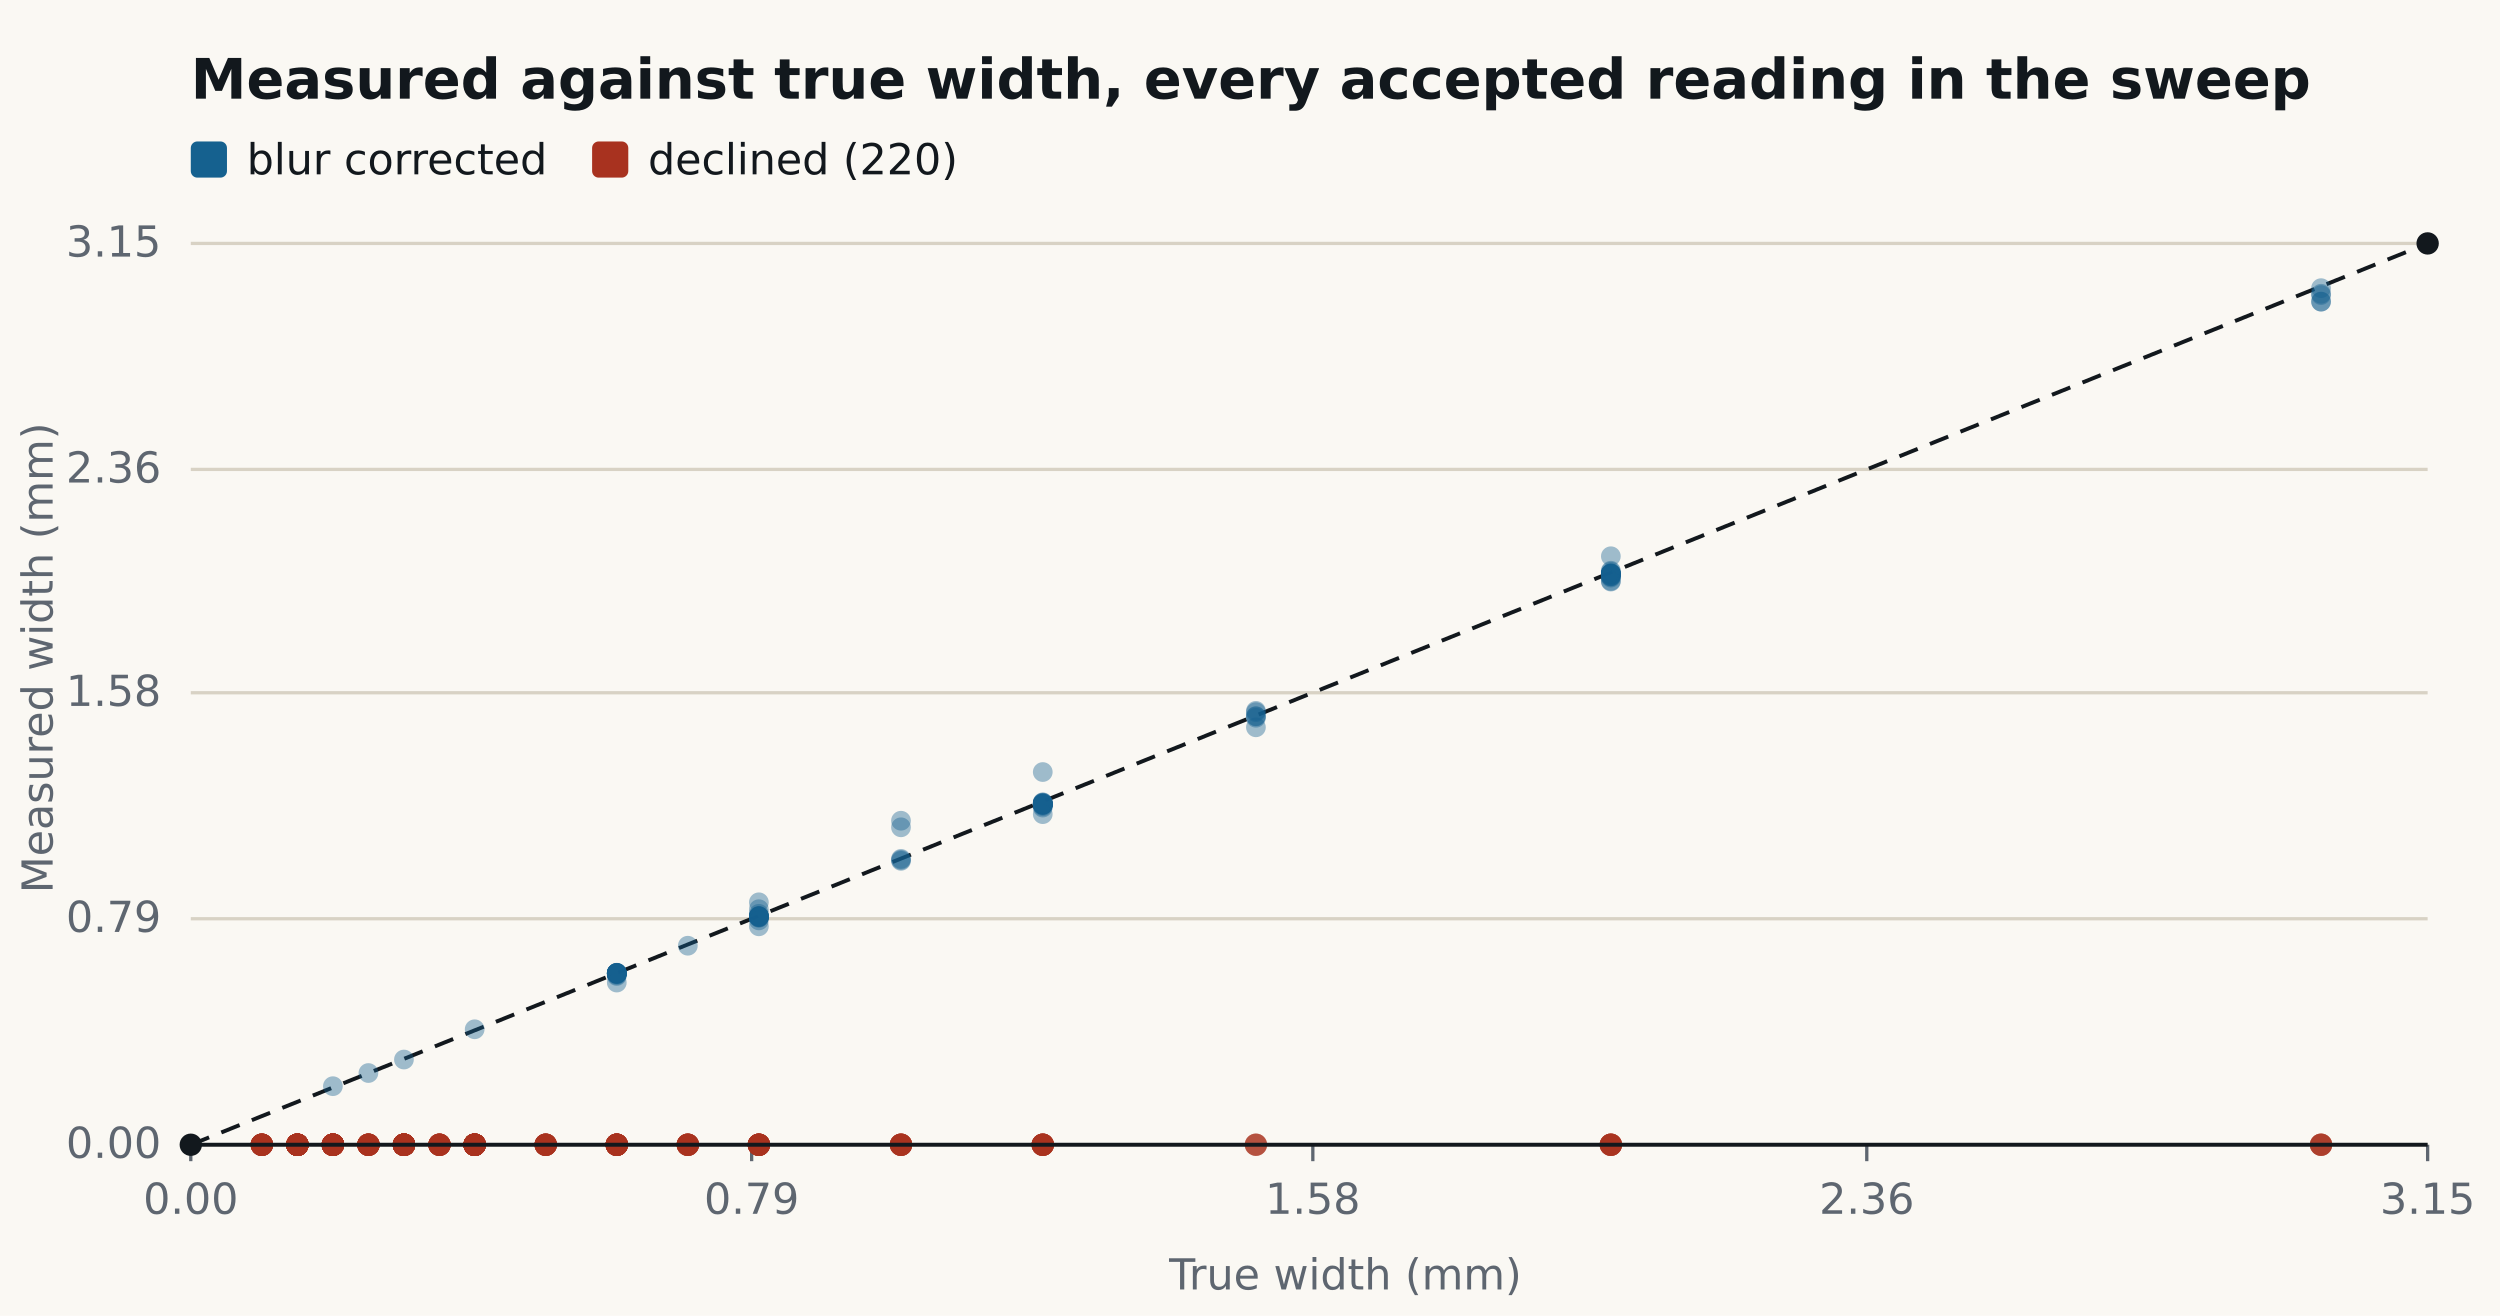
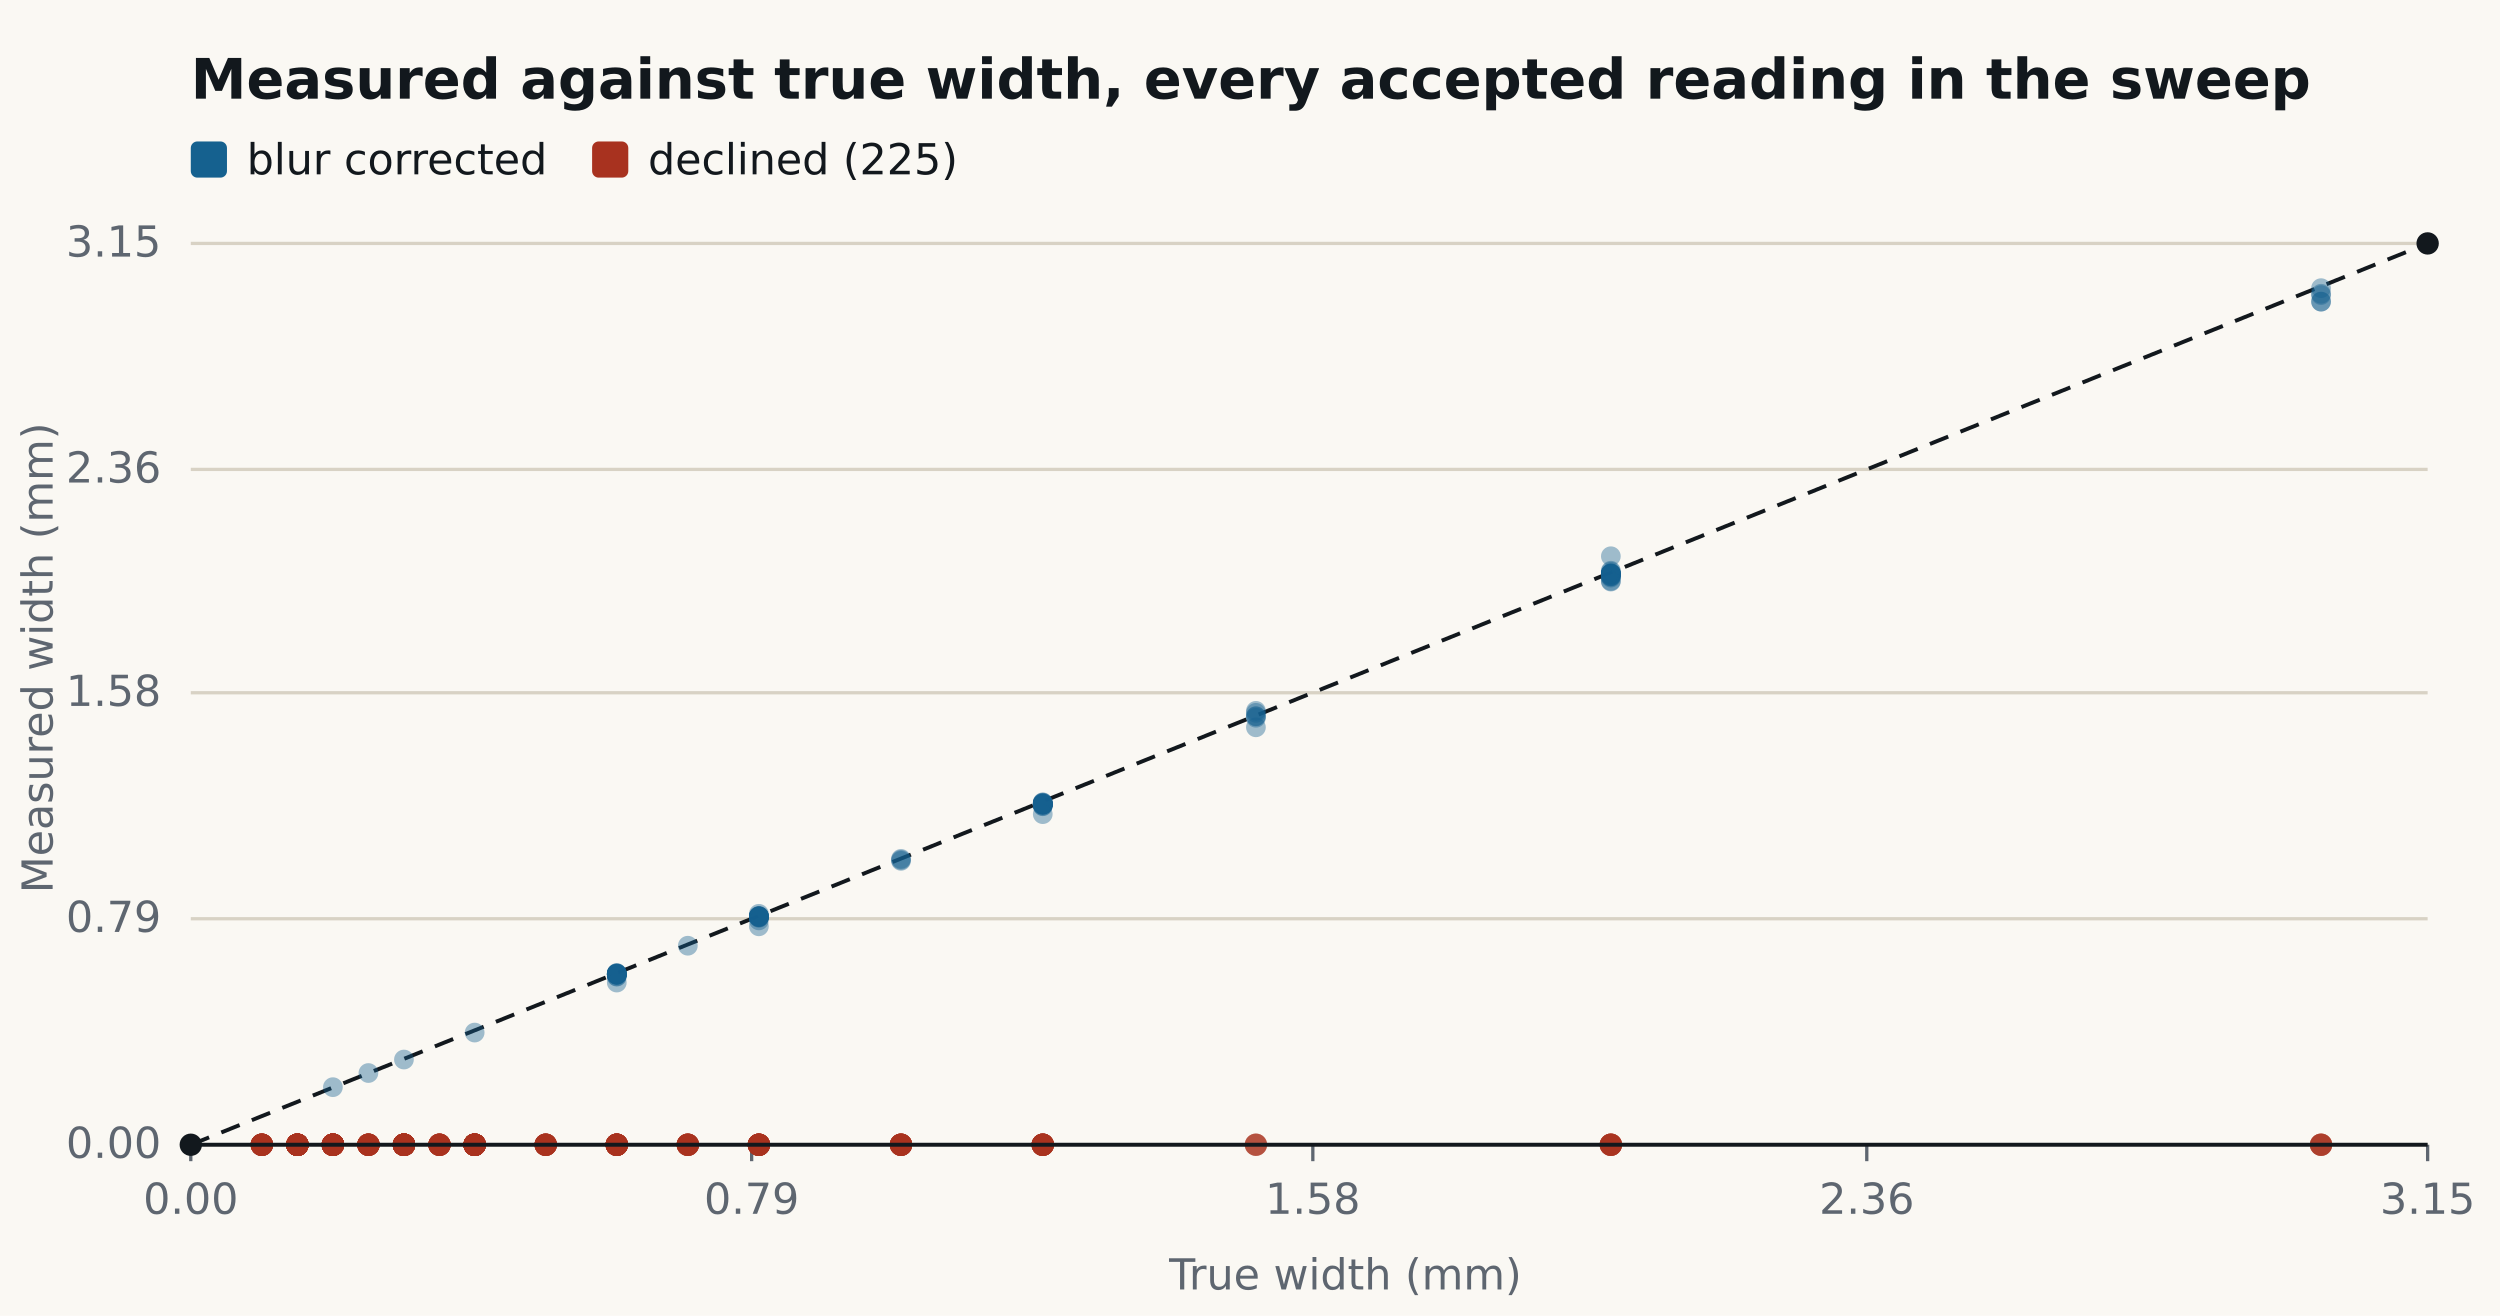
<svg xmlns="http://www.w3.org/2000/svg" viewBox="0 0 760 400" width="760" height="400" role="img">
  <rect width="760" height="400" fill="#FAF8F3" />
  <text x="58" y="30" font-family="Barlow, 'DejaVu Sans', system-ui, sans-serif" font-size="17" font-weight="600" fill="#12181D">Measured against true width, every accepted reading in the sweep</text>
  <line x1="58.0" y1="348.0" x2="738.0" y2="348.0" stroke="#D8D2C4" stroke-width="1" />
  <text x="49.0" y="352.0" text-anchor="end" font-family="Barlow, 'DejaVu Sans', system-ui, sans-serif" font-size="13" fill="#5E6670">0.00</text>
  <line x1="58.0" y1="279.3" x2="738.0" y2="279.3" stroke="#D8D2C4" stroke-width="1" />
  <text x="49.0" y="283.3" text-anchor="end" font-family="Barlow, 'DejaVu Sans', system-ui, sans-serif" font-size="13" fill="#5E6670">0.79</text>
  <line x1="58.0" y1="210.6" x2="738.0" y2="210.6" stroke="#D8D2C4" stroke-width="1" />
  <text x="49.0" y="214.6" text-anchor="end" font-family="Barlow, 'DejaVu Sans', system-ui, sans-serif" font-size="13" fill="#5E6670">1.58</text>
  <line x1="58.0" y1="142.7" x2="738.0" y2="142.7" stroke="#D8D2C4" stroke-width="1" />
  <text x="49.0" y="146.7" text-anchor="end" font-family="Barlow, 'DejaVu Sans', system-ui, sans-serif" font-size="13" fill="#5E6670">2.36</text>
  <line x1="58.0" y1="74.0" x2="738.0" y2="74.0" stroke="#D8D2C4" stroke-width="1" />
  <text x="49.0" y="78.0" text-anchor="end" font-family="Barlow, 'DejaVu Sans', system-ui, sans-serif" font-size="13" fill="#5E6670">3.15</text>
  <line x1="58.0" y1="348.0" x2="58.0" y2="353.0" stroke="#5E6670" stroke-width="1" />
  <text x="58.0" y="369.0" text-anchor="middle" font-family="Barlow, 'DejaVu Sans', system-ui, sans-serif" font-size="13" fill="#5E6670">0.00</text>
  <line x1="228.5" y1="348.0" x2="228.5" y2="353.0" stroke="#5E6670" stroke-width="1" />
  <text x="228.5" y="369.0" text-anchor="middle" font-family="Barlow, 'DejaVu Sans', system-ui, sans-serif" font-size="13" fill="#5E6670">0.79</text>
  <line x1="399.1" y1="348.0" x2="399.1" y2="353.0" stroke="#5E6670" stroke-width="1" />
  <text x="399.1" y="369.0" text-anchor="middle" font-family="Barlow, 'DejaVu Sans', system-ui, sans-serif" font-size="13" fill="#5E6670">1.58</text>
  <line x1="567.5" y1="348.0" x2="567.5" y2="353.0" stroke="#5E6670" stroke-width="1" />
  <text x="567.5" y="369.0" text-anchor="middle" font-family="Barlow, 'DejaVu Sans', system-ui, sans-serif" font-size="13" fill="#5E6670">2.36</text>
  <line x1="738.0" y1="348.0" x2="738.0" y2="353.0" stroke="#5E6670" stroke-width="1" />
  <text x="738.0" y="369.0" text-anchor="middle" font-family="Barlow, 'DejaVu Sans', system-ui, sans-serif" font-size="13" fill="#5E6670">3.15</text>
  <polyline points="58.0,348.0 738.0,74.0" fill="none" stroke="#12181D" stroke-width="1.2" stroke-linejoin="round" stroke-dasharray="6 4" />
  <circle cx="58.0" cy="348.0" r="3.4" fill="#12181D" />
  <circle cx="738.0" cy="74.0" r="3.4" fill="#12181D" />
-   <circle cx="187.5" cy="295.8" r="3.0" fill="#15618F" fill-opacity="0.4" />
+   <circle cx="187.5" cy="296.2" r="3.0" fill="#15618F" fill-opacity="0.4" />
  <circle cx="317.0" cy="244.5" r="3.0" fill="#15618F" fill-opacity="0.4" />
  <circle cx="230.7" cy="278.6" r="3.0" fill="#15618F" fill-opacity="0.4" />
  <circle cx="489.7" cy="174.5" r="3.0" fill="#15618F" fill-opacity="0.4" />
  <circle cx="273.9" cy="261.1" r="3.0" fill="#15618F" fill-opacity="0.4" />
  <circle cx="705.6" cy="87.6" r="3.0" fill="#15618F" fill-opacity="0.4" />
  <circle cx="209.1" cy="287.5" r="3.0" fill="#15618F" fill-opacity="0.4" />
  <circle cx="381.8" cy="218.2" r="3.0" fill="#15618F" fill-opacity="0.4" />
-   <circle cx="187.5" cy="295.8" r="3.0" fill="#15618F" fill-opacity="0.4" />
-   <circle cx="317.0" cy="244.5" r="3.0" fill="#15618F" fill-opacity="0.4" />
-   <circle cx="230.7" cy="278.6" r="3.0" fill="#15618F" fill-opacity="0.4" />
-   <circle cx="489.7" cy="174.5" r="3.0" fill="#15618F" fill-opacity="0.4" />
-   <circle cx="317.0" cy="244.5" r="3.0" fill="#15618F" fill-opacity="0.4" />
-   <circle cx="230.7" cy="276.4" r="3.0" fill="#15618F" fill-opacity="0.4" />
+   <circle cx="187.5" cy="296.2" r="3.0" fill="#15618F" fill-opacity="0.4" />
+   <circle cx="317.0" cy="244.5" r="3.0" fill="#15618F" fill-opacity="0.4" />
+   <circle cx="230.7" cy="278.6" r="3.0" fill="#15618F" fill-opacity="0.4" />
+   <circle cx="489.7" cy="174.5" r="3.0" fill="#15618F" fill-opacity="0.4" />
+   <circle cx="317.0" cy="244.5" r="3.0" fill="#15618F" fill-opacity="0.4" />
+   <circle cx="230.7" cy="278.7" r="3.0" fill="#15618F" fill-opacity="0.4" />
  <circle cx="489.7" cy="175.3" r="3.0" fill="#15618F" fill-opacity="0.4" />
-   <circle cx="317.0" cy="244.8" r="3.0" fill="#15618F" fill-opacity="0.4" />
+   <circle cx="317.0" cy="245.0" r="3.0" fill="#15618F" fill-opacity="0.4" />
  <circle cx="489.7" cy="174.9" r="3.0" fill="#15618F" fill-opacity="0.4" />
  <circle cx="489.7" cy="175.1" r="3.0" fill="#15618F" fill-opacity="0.4" />
-   <circle cx="101.2" cy="330.2" r="3.0" fill="#15618F" fill-opacity="0.4" />
+   <circle cx="101.2" cy="330.5" r="3.0" fill="#15618F" fill-opacity="0.4" />
  <circle cx="122.8" cy="322.1" r="3.0" fill="#15618F" fill-opacity="0.4" />
  <circle cx="112.0" cy="326.2" r="3.0" fill="#15618F" fill-opacity="0.4" />
  <circle cx="273.9" cy="261.4" r="3.0" fill="#15618F" fill-opacity="0.4" />
  <circle cx="187.5" cy="296.0" r="3.0" fill="#15618F" fill-opacity="0.4" />
-   <circle cx="144.3" cy="312.9" r="3.0" fill="#15618F" fill-opacity="0.4" />
+   <circle cx="144.3" cy="313.9" r="3.0" fill="#15618F" fill-opacity="0.4" />
  <circle cx="187.5" cy="295.9" r="3.0" fill="#15618F" fill-opacity="0.4" />
  <circle cx="273.9" cy="261.7" r="3.0" fill="#15618F" fill-opacity="0.4" />
-   <circle cx="187.5" cy="295.8" r="3.0" fill="#15618F" fill-opacity="0.4" />
+   <circle cx="187.5" cy="296.2" r="3.0" fill="#15618F" fill-opacity="0.4" />
  <circle cx="317.0" cy="244.5" r="3.0" fill="#15618F" fill-opacity="0.4" />
  <circle cx="230.7" cy="278.6" r="3.0" fill="#15618F" fill-opacity="0.4" />
  <circle cx="489.7" cy="174.5" r="3.0" fill="#15618F" fill-opacity="0.4" />
  <circle cx="187.5" cy="296.4" r="3.0" fill="#15618F" fill-opacity="0.4" />
  <circle cx="317.0" cy="244.4" r="3.0" fill="#15618F" fill-opacity="0.4" />
  <circle cx="230.7" cy="278.6" r="3.0" fill="#15618F" fill-opacity="0.4" />
  <circle cx="489.7" cy="175.2" r="3.0" fill="#15618F" fill-opacity="0.4" />
  <circle cx="187.5" cy="296.1" r="3.0" fill="#15618F" fill-opacity="0.4" />
  <circle cx="317.0" cy="244.2" r="3.0" fill="#15618F" fill-opacity="0.4" />
  <circle cx="230.7" cy="278.6" r="3.0" fill="#15618F" fill-opacity="0.4" />
  <circle cx="489.7" cy="174.7" r="3.0" fill="#15618F" fill-opacity="0.4" />
  <circle cx="187.5" cy="296.1" r="3.0" fill="#15618F" fill-opacity="0.4" />
  <circle cx="317.0" cy="243.9" r="3.0" fill="#15618F" fill-opacity="0.4" />
  <circle cx="230.7" cy="278.8" r="3.0" fill="#15618F" fill-opacity="0.4" />
  <circle cx="489.7" cy="174.4" r="3.0" fill="#15618F" fill-opacity="0.4" />
  <circle cx="187.5" cy="296.0" r="3.0" fill="#15618F" fill-opacity="0.4" />
  <circle cx="317.0" cy="244.0" r="3.0" fill="#15618F" fill-opacity="0.4" />
  <circle cx="230.7" cy="278.4" r="3.0" fill="#15618F" fill-opacity="0.4" />
-   <circle cx="187.5" cy="295.7" r="3.0" fill="#15618F" fill-opacity="0.4" />
+   <circle cx="187.5" cy="295.8" r="3.0" fill="#15618F" fill-opacity="0.4" />
  <circle cx="317.0" cy="244.3" r="3.0" fill="#15618F" fill-opacity="0.4" />
  <circle cx="230.7" cy="278.9" r="3.0" fill="#15618F" fill-opacity="0.4" />
  <circle cx="187.5" cy="295.9" r="3.0" fill="#15618F" fill-opacity="0.4" />
  <circle cx="317.0" cy="244.5" r="3.0" fill="#15618F" fill-opacity="0.4" />
  <circle cx="230.7" cy="277.8" r="3.0" fill="#15618F" fill-opacity="0.4" />
  <circle cx="489.7" cy="173.8" r="3.0" fill="#15618F" fill-opacity="0.4" />
-   <circle cx="187.5" cy="295.8" r="3.0" fill="#15618F" fill-opacity="0.4" />
+   <circle cx="187.5" cy="296.2" r="3.0" fill="#15618F" fill-opacity="0.4" />
  <circle cx="317.0" cy="244.5" r="3.0" fill="#15618F" fill-opacity="0.4" />
  <circle cx="230.7" cy="278.6" r="3.0" fill="#15618F" fill-opacity="0.4" />
  <circle cx="489.7" cy="174.5" r="3.0" fill="#15618F" fill-opacity="0.4" />
  <circle cx="317.0" cy="244.7" r="3.0" fill="#15618F" fill-opacity="0.4" />
-   <circle cx="230.7" cy="274.3" r="3.0" fill="#15618F" fill-opacity="0.4" />
  <circle cx="489.7" cy="175.1" r="3.0" fill="#15618F" fill-opacity="0.4" />
-   <circle cx="317.0" cy="234.7" r="3.0" fill="#15618F" fill-opacity="0.4" />
  <circle cx="489.7" cy="174.3" r="3.0" fill="#15618F" fill-opacity="0.4" />
  <circle cx="489.7" cy="169.1" r="3.0" fill="#15618F" fill-opacity="0.4" />
-   <circle cx="187.5" cy="295.8" r="3.0" fill="#15618F" fill-opacity="0.4" />
+   <circle cx="187.5" cy="296.3" r="3.0" fill="#15618F" fill-opacity="0.4" />
  <circle cx="317.0" cy="244.5" r="3.0" fill="#15618F" fill-opacity="0.4" />
  <circle cx="230.7" cy="278.8" r="3.0" fill="#15618F" fill-opacity="0.4" />
  <circle cx="489.7" cy="174.4" r="3.0" fill="#15618F" fill-opacity="0.4" />
-   <circle cx="187.5" cy="295.9" r="3.0" fill="#15618F" fill-opacity="0.4" />
-   <circle cx="317.0" cy="244.5" r="3.0" fill="#15618F" fill-opacity="0.4" />
-   <circle cx="230.7" cy="278.6" r="3.0" fill="#15618F" fill-opacity="0.4" />
-   <circle cx="489.7" cy="174.5" r="3.0" fill="#15618F" fill-opacity="0.4" />
-   <circle cx="187.5" cy="295.8" r="3.0" fill="#15618F" fill-opacity="0.4" />
-   <circle cx="317.0" cy="244.5" r="3.0" fill="#15618F" fill-opacity="0.4" />
-   <circle cx="230.7" cy="278.6" r="3.0" fill="#15618F" fill-opacity="0.4" />
-   <circle cx="489.7" cy="174.5" r="3.0" fill="#15618F" fill-opacity="0.4" />
-   <circle cx="187.5" cy="296.7" r="3.0" fill="#15618F" fill-opacity="0.4" />
+   <circle cx="187.5" cy="296.3" r="3.0" fill="#15618F" fill-opacity="0.4" />
+   <circle cx="317.0" cy="244.5" r="3.0" fill="#15618F" fill-opacity="0.4" />
+   <circle cx="230.7" cy="278.6" r="3.0" fill="#15618F" fill-opacity="0.4" />
+   <circle cx="489.7" cy="174.5" r="3.0" fill="#15618F" fill-opacity="0.4" />
+   <circle cx="187.5" cy="296.2" r="3.0" fill="#15618F" fill-opacity="0.4" />
+   <circle cx="317.0" cy="244.5" r="3.0" fill="#15618F" fill-opacity="0.4" />
+   <circle cx="230.7" cy="278.6" r="3.0" fill="#15618F" fill-opacity="0.4" />
+   <circle cx="489.7" cy="174.5" r="3.0" fill="#15618F" fill-opacity="0.4" />
+   <circle cx="187.5" cy="296.8" r="3.0" fill="#15618F" fill-opacity="0.4" />
  <circle cx="317.0" cy="244.6" r="3.0" fill="#15618F" fill-opacity="0.4" />
  <circle cx="230.7" cy="279.0" r="3.0" fill="#15618F" fill-opacity="0.4" />
  <circle cx="489.7" cy="174.6" r="3.0" fill="#15618F" fill-opacity="0.4" />
  <circle cx="187.5" cy="298.7" r="3.0" fill="#15618F" fill-opacity="0.4" />
  <circle cx="317.0" cy="247.5" r="3.0" fill="#15618F" fill-opacity="0.4" />
  <circle cx="230.7" cy="281.6" r="3.0" fill="#15618F" fill-opacity="0.4" />
  <circle cx="489.7" cy="176.8" r="3.0" fill="#15618F" fill-opacity="0.4" />
-   <circle cx="187.5" cy="295.9" r="3.0" fill="#15618F" fill-opacity="0.4" />
+   <circle cx="187.5" cy="296.1" r="3.0" fill="#15618F" fill-opacity="0.4" />
  <circle cx="317.0" cy="244.1" r="3.0" fill="#15618F" fill-opacity="0.4" />
-   <circle cx="187.5" cy="295.8" r="3.0" fill="#15618F" fill-opacity="0.4" />
-   <circle cx="317.0" cy="244.5" r="3.0" fill="#15618F" fill-opacity="0.4" />
-   <circle cx="187.5" cy="296.1" r="3.0" fill="#15618F" fill-opacity="0.4" />
+   <circle cx="187.5" cy="296.2" r="3.0" fill="#15618F" fill-opacity="0.4" />
+   <circle cx="317.0" cy="244.5" r="3.0" fill="#15618F" fill-opacity="0.4" />
+   <circle cx="187.5" cy="296.3" r="3.0" fill="#15618F" fill-opacity="0.4" />
  <circle cx="317.0" cy="244.7" r="3.0" fill="#15618F" fill-opacity="0.4" />
-   <circle cx="187.5" cy="295.9" r="3.0" fill="#15618F" fill-opacity="0.4" />
+   <circle cx="187.5" cy="296.9" r="3.0" fill="#15618F" fill-opacity="0.4" />
  <circle cx="317.0" cy="245.1" r="3.0" fill="#15618F" fill-opacity="0.4" />
  <circle cx="317.0" cy="244.2" r="3.0" fill="#15618F" fill-opacity="0.4" />
  <circle cx="489.7" cy="174.3" r="3.0" fill="#15618F" fill-opacity="0.4" />
  <circle cx="705.6" cy="91.7" r="3.0" fill="#15618F" fill-opacity="0.4" />
  <circle cx="381.8" cy="216.1" r="3.0" fill="#15618F" fill-opacity="0.4" />
  <circle cx="705.6" cy="91.7" r="3.0" fill="#15618F" fill-opacity="0.4" />
  <circle cx="381.8" cy="221.1" r="3.0" fill="#15618F" fill-opacity="0.4" />
  <circle cx="489.7" cy="175.6" r="3.0" fill="#15618F" fill-opacity="0.4" />
-   <circle cx="273.9" cy="249.5" r="3.0" fill="#15618F" fill-opacity="0.4" />
  <circle cx="705.6" cy="89.7" r="3.0" fill="#15618F" fill-opacity="0.4" />
  <circle cx="381.8" cy="217.7" r="3.0" fill="#15618F" fill-opacity="0.4" />
  <circle cx="230.7" cy="279.8" r="3.0" fill="#15618F" fill-opacity="0.4" />
  <circle cx="489.7" cy="176.6" r="3.0" fill="#15618F" fill-opacity="0.4" />
-   <circle cx="381.8" cy="216.5" r="3.0" fill="#15618F" fill-opacity="0.4" />
+   <circle cx="381.8" cy="216.7" r="3.0" fill="#15618F" fill-opacity="0.4" />
  <circle cx="489.7" cy="173.5" r="3.0" fill="#15618F" fill-opacity="0.4" />
-   <circle cx="273.9" cy="251.5" r="3.0" fill="#15618F" fill-opacity="0.4" />
  <circle cx="705.6" cy="89.3" r="3.0" fill="#15618F" fill-opacity="0.4" />
-   <circle cx="317.0" cy="245.5" r="3.0" fill="#15618F" fill-opacity="0.4" />
  <circle cx="381.8" cy="217.8" r="3.0" fill="#15618F" fill-opacity="0.4" />
  <circle cx="90.4" cy="348.0" r="3.4" fill="#A8321F" fill-opacity="0.6" />
  <circle cx="122.8" cy="348.0" r="3.4" fill="#A8321F" fill-opacity="0.6" />
  <circle cx="101.2" cy="348.0" r="3.4" fill="#A8321F" fill-opacity="0.6" />
  <circle cx="144.3" cy="348.0" r="3.4" fill="#A8321F" fill-opacity="0.6" />
  <circle cx="112.0" cy="348.0" r="3.4" fill="#A8321F" fill-opacity="0.6" />
  <circle cx="165.9" cy="348.0" r="3.4" fill="#A8321F" fill-opacity="0.6" />
  <circle cx="79.6" cy="348.0" r="3.4" fill="#A8321F" fill-opacity="0.6" />
  <circle cx="133.6" cy="348.0" r="3.4" fill="#A8321F" fill-opacity="0.6" />
  <circle cx="90.4" cy="348.0" r="3.4" fill="#A8321F" fill-opacity="0.6" />
  <circle cx="122.8" cy="348.0" r="3.4" fill="#A8321F" fill-opacity="0.6" />
  <circle cx="101.2" cy="348.0" r="3.4" fill="#A8321F" fill-opacity="0.6" />
  <circle cx="144.3" cy="348.0" r="3.4" fill="#A8321F" fill-opacity="0.6" />
  <circle cx="90.4" cy="348.0" r="3.4" fill="#A8321F" fill-opacity="0.6" />
  <circle cx="122.8" cy="348.0" r="3.4" fill="#A8321F" fill-opacity="0.6" />
  <circle cx="187.5" cy="348.0" r="3.4" fill="#A8321F" fill-opacity="0.6" />
  <circle cx="101.2" cy="348.0" r="3.4" fill="#A8321F" fill-opacity="0.6" />
  <circle cx="144.3" cy="348.0" r="3.4" fill="#A8321F" fill-opacity="0.6" />
  <circle cx="90.4" cy="348.0" r="3.4" fill="#A8321F" fill-opacity="0.6" />
  <circle cx="122.8" cy="348.0" r="3.4" fill="#A8321F" fill-opacity="0.6" />
  <circle cx="187.5" cy="348.0" r="3.4" fill="#A8321F" fill-opacity="0.6" />
  <circle cx="101.2" cy="348.0" r="3.4" fill="#A8321F" fill-opacity="0.6" />
  <circle cx="144.3" cy="348.0" r="3.4" fill="#A8321F" fill-opacity="0.6" />
  <circle cx="230.7" cy="348.0" r="3.4" fill="#A8321F" fill-opacity="0.6" />
  <circle cx="90.4" cy="348.0" r="3.4" fill="#A8321F" fill-opacity="0.6" />
  <circle cx="122.8" cy="348.0" r="3.4" fill="#A8321F" fill-opacity="0.6" />
  <circle cx="187.5" cy="348.0" r="3.4" fill="#A8321F" fill-opacity="0.6" />
  <circle cx="317.0" cy="348.0" r="3.4" fill="#A8321F" fill-opacity="0.6" />
  <circle cx="101.2" cy="348.0" r="3.4" fill="#A8321F" fill-opacity="0.6" />
  <circle cx="144.3" cy="348.0" r="3.4" fill="#A8321F" fill-opacity="0.6" />
  <circle cx="230.7" cy="348.0" r="3.4" fill="#A8321F" fill-opacity="0.6" />
  <circle cx="79.6" cy="348.0" r="3.4" fill="#A8321F" fill-opacity="0.6" />
  <circle cx="90.4" cy="348.0" r="3.4" fill="#A8321F" fill-opacity="0.6" />
  <circle cx="144.3" cy="348.0" r="3.4" fill="#A8321F" fill-opacity="0.6" />
  <circle cx="187.5" cy="348.0" r="3.4" fill="#A8321F" fill-opacity="0.6" />
  <circle cx="79.6" cy="348.0" r="3.4" fill="#A8321F" fill-opacity="0.6" />
  <circle cx="90.4" cy="348.0" r="3.4" fill="#A8321F" fill-opacity="0.6" />
  <circle cx="101.2" cy="348.0" r="3.4" fill="#A8321F" fill-opacity="0.6" />
  <circle cx="122.8" cy="348.0" r="3.4" fill="#A8321F" fill-opacity="0.6" />
  <circle cx="112.0" cy="348.0" r="3.4" fill="#A8321F" fill-opacity="0.6" />
  <circle cx="144.3" cy="348.0" r="3.4" fill="#A8321F" fill-opacity="0.6" />
  <circle cx="273.9" cy="348.0" r="3.4" fill="#A8321F" fill-opacity="0.6" />
  <circle cx="79.6" cy="348.0" r="3.4" fill="#A8321F" fill-opacity="0.6" />
  <circle cx="90.4" cy="348.0" r="3.4" fill="#A8321F" fill-opacity="0.6" />
  <circle cx="101.2" cy="348.0" r="3.4" fill="#A8321F" fill-opacity="0.6" />
  <circle cx="122.8" cy="348.0" r="3.4" fill="#A8321F" fill-opacity="0.6" />
  <circle cx="112.0" cy="348.0" r="3.4" fill="#A8321F" fill-opacity="0.6" />
  <circle cx="90.4" cy="348.0" r="3.4" fill="#A8321F" fill-opacity="0.6" />
  <circle cx="122.8" cy="348.0" r="3.4" fill="#A8321F" fill-opacity="0.6" />
  <circle cx="101.2" cy="348.0" r="3.4" fill="#A8321F" fill-opacity="0.6" />
  <circle cx="144.3" cy="348.0" r="3.4" fill="#A8321F" fill-opacity="0.6" />
  <circle cx="90.4" cy="348.0" r="3.4" fill="#A8321F" fill-opacity="0.6" />
  <circle cx="122.8" cy="348.0" r="3.4" fill="#A8321F" fill-opacity="0.6" />
  <circle cx="101.2" cy="348.0" r="3.4" fill="#A8321F" fill-opacity="0.6" />
  <circle cx="144.3" cy="348.0" r="3.4" fill="#A8321F" fill-opacity="0.6" />
  <circle cx="90.4" cy="348.0" r="3.4" fill="#A8321F" fill-opacity="0.6" />
  <circle cx="122.8" cy="348.0" r="3.4" fill="#A8321F" fill-opacity="0.6" />
  <circle cx="101.2" cy="348.0" r="3.4" fill="#A8321F" fill-opacity="0.6" />
  <circle cx="144.3" cy="348.0" r="3.4" fill="#A8321F" fill-opacity="0.6" />
  <circle cx="90.4" cy="348.0" r="3.4" fill="#A8321F" fill-opacity="0.6" />
  <circle cx="122.8" cy="348.0" r="3.4" fill="#A8321F" fill-opacity="0.6" />
  <circle cx="101.2" cy="348.0" r="3.4" fill="#A8321F" fill-opacity="0.6" />
  <circle cx="144.3" cy="348.0" r="3.4" fill="#A8321F" fill-opacity="0.6" />
  <circle cx="90.4" cy="348.0" r="3.4" fill="#A8321F" fill-opacity="0.6" />
  <circle cx="122.8" cy="348.0" r="3.4" fill="#A8321F" fill-opacity="0.6" />
  <circle cx="101.2" cy="348.0" r="3.4" fill="#A8321F" fill-opacity="0.6" />
  <circle cx="144.3" cy="348.0" r="3.4" fill="#A8321F" fill-opacity="0.6" />
  <circle cx="489.7" cy="348.0" r="3.4" fill="#A8321F" fill-opacity="0.6" />
  <circle cx="90.4" cy="348.0" r="3.4" fill="#A8321F" fill-opacity="0.6" />
  <circle cx="122.8" cy="348.0" r="3.4" fill="#A8321F" fill-opacity="0.6" />
  <circle cx="101.2" cy="348.0" r="3.4" fill="#A8321F" fill-opacity="0.6" />
  <circle cx="144.3" cy="348.0" r="3.4" fill="#A8321F" fill-opacity="0.6" />
  <circle cx="489.7" cy="348.0" r="3.4" fill="#A8321F" fill-opacity="0.6" />
  <circle cx="90.4" cy="348.0" r="3.4" fill="#A8321F" fill-opacity="0.6" />
  <circle cx="122.8" cy="348.0" r="3.4" fill="#A8321F" fill-opacity="0.6" />
  <circle cx="101.2" cy="348.0" r="3.4" fill="#A8321F" fill-opacity="0.6" />
  <circle cx="144.3" cy="348.0" r="3.4" fill="#A8321F" fill-opacity="0.6" />
  <circle cx="90.4" cy="348.0" r="3.4" fill="#A8321F" fill-opacity="0.6" />
  <circle cx="122.8" cy="348.0" r="3.4" fill="#A8321F" fill-opacity="0.6" />
  <circle cx="101.2" cy="348.0" r="3.4" fill="#A8321F" fill-opacity="0.6" />
  <circle cx="144.3" cy="348.0" r="3.4" fill="#A8321F" fill-opacity="0.6" />
  <circle cx="90.4" cy="348.0" r="3.4" fill="#A8321F" fill-opacity="0.6" />
  <circle cx="122.8" cy="348.0" r="3.4" fill="#A8321F" fill-opacity="0.6" />
  <circle cx="187.5" cy="348.0" r="3.4" fill="#A8321F" fill-opacity="0.6" />
  <circle cx="101.2" cy="348.0" r="3.4" fill="#A8321F" fill-opacity="0.6" />
  <circle cx="144.3" cy="348.0" r="3.4" fill="#A8321F" fill-opacity="0.6" />
-   <circle cx="90.4" cy="348.0" r="3.4" fill="#A8321F" fill-opacity="0.6" />
-   <circle cx="122.8" cy="348.0" r="3.4" fill="#A8321F" fill-opacity="0.6" />
-   <circle cx="187.5" cy="348.0" r="3.4" fill="#A8321F" fill-opacity="0.6" />
-   <circle cx="101.2" cy="348.0" r="3.4" fill="#A8321F" fill-opacity="0.6" />
-   <circle cx="144.3" cy="348.0" r="3.4" fill="#A8321F" fill-opacity="0.6" />
-   <circle cx="230.7" cy="348.0" r="3.4" fill="#A8321F" fill-opacity="0.6" />
-   <circle cx="90.4" cy="348.0" r="3.4" fill="#A8321F" fill-opacity="0.6" />
-   <circle cx="122.8" cy="348.0" r="3.4" fill="#A8321F" fill-opacity="0.6" />
-   <circle cx="187.5" cy="348.0" r="3.4" fill="#A8321F" fill-opacity="0.6" />
-   <circle cx="317.0" cy="348.0" r="3.4" fill="#A8321F" fill-opacity="0.6" />
-   <circle cx="101.2" cy="348.0" r="3.4" fill="#A8321F" fill-opacity="0.6" />
-   <circle cx="144.3" cy="348.0" r="3.4" fill="#A8321F" fill-opacity="0.6" />
-   <circle cx="230.7" cy="348.0" r="3.4" fill="#A8321F" fill-opacity="0.6" />
-   <circle cx="90.4" cy="348.0" r="3.4" fill="#A8321F" fill-opacity="0.6" />
-   <circle cx="122.8" cy="348.0" r="3.4" fill="#A8321F" fill-opacity="0.6" />
-   <circle cx="101.2" cy="348.0" r="3.4" fill="#A8321F" fill-opacity="0.6" />
-   <circle cx="144.3" cy="348.0" r="3.4" fill="#A8321F" fill-opacity="0.6" />
-   <circle cx="90.4" cy="348.0" r="3.4" fill="#A8321F" fill-opacity="0.6" />
-   <circle cx="122.8" cy="348.0" r="3.4" fill="#A8321F" fill-opacity="0.6" />
-   <circle cx="101.2" cy="348.0" r="3.4" fill="#A8321F" fill-opacity="0.6" />
-   <circle cx="144.3" cy="348.0" r="3.4" fill="#A8321F" fill-opacity="0.6" />
-   <circle cx="90.4" cy="348.0" r="3.4" fill="#A8321F" fill-opacity="0.6" />
-   <circle cx="122.8" cy="348.0" r="3.4" fill="#A8321F" fill-opacity="0.6" />
-   <circle cx="101.2" cy="348.0" r="3.4" fill="#A8321F" fill-opacity="0.6" />
-   <circle cx="144.3" cy="348.0" r="3.4" fill="#A8321F" fill-opacity="0.6" />
-   <circle cx="90.4" cy="348.0" r="3.4" fill="#A8321F" fill-opacity="0.6" />
-   <circle cx="122.8" cy="348.0" r="3.4" fill="#A8321F" fill-opacity="0.6" />
-   <circle cx="101.2" cy="348.0" r="3.4" fill="#A8321F" fill-opacity="0.6" />
-   <circle cx="144.3" cy="348.0" r="3.4" fill="#A8321F" fill-opacity="0.6" />
-   <circle cx="90.4" cy="348.0" r="3.4" fill="#A8321F" fill-opacity="0.6" />
-   <circle cx="122.8" cy="348.0" r="3.4" fill="#A8321F" fill-opacity="0.6" />
-   <circle cx="101.2" cy="348.0" r="3.4" fill="#A8321F" fill-opacity="0.6" />
-   <circle cx="144.3" cy="348.0" r="3.4" fill="#A8321F" fill-opacity="0.6" />
-   <circle cx="90.4" cy="348.0" r="3.4" fill="#A8321F" fill-opacity="0.6" />
-   <circle cx="122.8" cy="348.0" r="3.4" fill="#A8321F" fill-opacity="0.6" />
-   <circle cx="90.4" cy="348.0" r="3.4" fill="#A8321F" fill-opacity="0.6" />
-   <circle cx="122.8" cy="348.0" r="3.4" fill="#A8321F" fill-opacity="0.6" />
-   <circle cx="90.4" cy="348.0" r="3.4" fill="#A8321F" fill-opacity="0.6" />
-   <circle cx="122.8" cy="348.0" r="3.4" fill="#A8321F" fill-opacity="0.6" />
-   <circle cx="90.4" cy="348.0" r="3.4" fill="#A8321F" fill-opacity="0.6" />
-   <circle cx="122.8" cy="348.0" r="3.4" fill="#A8321F" fill-opacity="0.6" />
-   <circle cx="90.4" cy="348.0" r="3.4" fill="#A8321F" fill-opacity="0.6" />
-   <circle cx="122.8" cy="348.0" r="3.4" fill="#A8321F" fill-opacity="0.6" />
-   <circle cx="187.5" cy="348.0" r="3.4" fill="#A8321F" fill-opacity="0.6" />
-   <circle cx="101.2" cy="348.0" r="3.4" fill="#A8321F" fill-opacity="0.6" />
-   <circle cx="144.3" cy="348.0" r="3.4" fill="#A8321F" fill-opacity="0.6" />
-   <circle cx="230.7" cy="348.0" r="3.4" fill="#A8321F" fill-opacity="0.6" />
-   <circle cx="112.0" cy="348.0" r="3.4" fill="#A8321F" fill-opacity="0.6" />
-   <circle cx="165.9" cy="348.0" r="3.4" fill="#A8321F" fill-opacity="0.6" />
-   <circle cx="273.9" cy="348.0" r="3.4" fill="#A8321F" fill-opacity="0.6" />
-   <circle cx="79.6" cy="348.0" r="3.4" fill="#A8321F" fill-opacity="0.6" />
-   <circle cx="133.6" cy="348.0" r="3.4" fill="#A8321F" fill-opacity="0.6" />
-   <circle cx="209.1" cy="348.0" r="3.4" fill="#A8321F" fill-opacity="0.6" />
-   <circle cx="90.4" cy="348.0" r="3.4" fill="#A8321F" fill-opacity="0.6" />
-   <circle cx="122.8" cy="348.0" r="3.4" fill="#A8321F" fill-opacity="0.6" />
-   <circle cx="187.5" cy="348.0" r="3.4" fill="#A8321F" fill-opacity="0.6" />
-   <circle cx="317.0" cy="348.0" r="3.4" fill="#A8321F" fill-opacity="0.6" />
-   <circle cx="101.2" cy="348.0" r="3.4" fill="#A8321F" fill-opacity="0.6" />
-   <circle cx="144.3" cy="348.0" r="3.4" fill="#A8321F" fill-opacity="0.6" />
-   <circle cx="230.7" cy="348.0" r="3.4" fill="#A8321F" fill-opacity="0.6" />
-   <circle cx="489.7" cy="348.0" r="3.4" fill="#A8321F" fill-opacity="0.6" />
-   <circle cx="112.0" cy="348.0" r="3.4" fill="#A8321F" fill-opacity="0.6" />
-   <circle cx="165.9" cy="348.0" r="3.4" fill="#A8321F" fill-opacity="0.6" />
-   <circle cx="273.9" cy="348.0" r="3.4" fill="#A8321F" fill-opacity="0.6" />
-   <circle cx="79.6" cy="348.0" r="3.4" fill="#A8321F" fill-opacity="0.6" />
-   <circle cx="133.6" cy="348.0" r="3.4" fill="#A8321F" fill-opacity="0.6" />
-   <circle cx="209.1" cy="348.0" r="3.4" fill="#A8321F" fill-opacity="0.6" />
-   <circle cx="90.4" cy="348.0" r="3.4" fill="#A8321F" fill-opacity="0.6" />
-   <circle cx="122.8" cy="348.0" r="3.4" fill="#A8321F" fill-opacity="0.6" />
-   <circle cx="187.5" cy="348.0" r="3.4" fill="#A8321F" fill-opacity="0.6" />
-   <circle cx="317.0" cy="348.0" r="3.4" fill="#A8321F" fill-opacity="0.6" />
-   <circle cx="101.2" cy="348.0" r="3.4" fill="#A8321F" fill-opacity="0.6" />
-   <circle cx="144.3" cy="348.0" r="3.4" fill="#A8321F" fill-opacity="0.6" />
-   <circle cx="230.7" cy="348.0" r="3.4" fill="#A8321F" fill-opacity="0.6" />
-   <circle cx="112.0" cy="348.0" r="3.4" fill="#A8321F" fill-opacity="0.6" />
-   <circle cx="165.9" cy="348.0" r="3.4" fill="#A8321F" fill-opacity="0.6" />
+   <circle cx="230.7" cy="348.0" r="3.4" fill="#A8321F" fill-opacity="0.6" />
+   <circle cx="90.4" cy="348.0" r="3.4" fill="#A8321F" fill-opacity="0.6" />
+   <circle cx="122.8" cy="348.0" r="3.4" fill="#A8321F" fill-opacity="0.6" />
+   <circle cx="187.5" cy="348.0" r="3.4" fill="#A8321F" fill-opacity="0.6" />
+   <circle cx="317.0" cy="348.0" r="3.4" fill="#A8321F" fill-opacity="0.6" />
+   <circle cx="101.2" cy="348.0" r="3.4" fill="#A8321F" fill-opacity="0.6" />
+   <circle cx="144.3" cy="348.0" r="3.4" fill="#A8321F" fill-opacity="0.6" />
+   <circle cx="230.7" cy="348.0" r="3.4" fill="#A8321F" fill-opacity="0.6" />
+   <circle cx="90.4" cy="348.0" r="3.4" fill="#A8321F" fill-opacity="0.6" />
+   <circle cx="122.8" cy="348.0" r="3.4" fill="#A8321F" fill-opacity="0.6" />
+   <circle cx="187.5" cy="348.0" r="3.4" fill="#A8321F" fill-opacity="0.6" />
+   <circle cx="317.0" cy="348.0" r="3.4" fill="#A8321F" fill-opacity="0.6" />
+   <circle cx="101.2" cy="348.0" r="3.4" fill="#A8321F" fill-opacity="0.6" />
+   <circle cx="144.3" cy="348.0" r="3.4" fill="#A8321F" fill-opacity="0.6" />
+   <circle cx="230.7" cy="348.0" r="3.4" fill="#A8321F" fill-opacity="0.6" />
+   <circle cx="90.4" cy="348.0" r="3.4" fill="#A8321F" fill-opacity="0.6" />
+   <circle cx="122.8" cy="348.0" r="3.4" fill="#A8321F" fill-opacity="0.6" />
+   <circle cx="101.2" cy="348.0" r="3.4" fill="#A8321F" fill-opacity="0.6" />
+   <circle cx="144.3" cy="348.0" r="3.4" fill="#A8321F" fill-opacity="0.6" />
+   <circle cx="90.4" cy="348.0" r="3.4" fill="#A8321F" fill-opacity="0.6" />
+   <circle cx="122.8" cy="348.0" r="3.4" fill="#A8321F" fill-opacity="0.6" />
+   <circle cx="101.2" cy="348.0" r="3.4" fill="#A8321F" fill-opacity="0.6" />
+   <circle cx="144.3" cy="348.0" r="3.4" fill="#A8321F" fill-opacity="0.6" />
+   <circle cx="90.4" cy="348.0" r="3.4" fill="#A8321F" fill-opacity="0.6" />
+   <circle cx="122.8" cy="348.0" r="3.4" fill="#A8321F" fill-opacity="0.6" />
+   <circle cx="101.2" cy="348.0" r="3.4" fill="#A8321F" fill-opacity="0.6" />
+   <circle cx="144.3" cy="348.0" r="3.4" fill="#A8321F" fill-opacity="0.6" />
+   <circle cx="90.4" cy="348.0" r="3.4" fill="#A8321F" fill-opacity="0.6" />
+   <circle cx="122.8" cy="348.0" r="3.4" fill="#A8321F" fill-opacity="0.6" />
+   <circle cx="101.2" cy="348.0" r="3.4" fill="#A8321F" fill-opacity="0.6" />
+   <circle cx="144.3" cy="348.0" r="3.4" fill="#A8321F" fill-opacity="0.6" />
+   <circle cx="90.4" cy="348.0" r="3.4" fill="#A8321F" fill-opacity="0.6" />
+   <circle cx="122.8" cy="348.0" r="3.4" fill="#A8321F" fill-opacity="0.6" />
+   <circle cx="101.2" cy="348.0" r="3.4" fill="#A8321F" fill-opacity="0.6" />
+   <circle cx="144.3" cy="348.0" r="3.4" fill="#A8321F" fill-opacity="0.6" />
+   <circle cx="90.4" cy="348.0" r="3.4" fill="#A8321F" fill-opacity="0.6" />
+   <circle cx="122.8" cy="348.0" r="3.4" fill="#A8321F" fill-opacity="0.6" />
+   <circle cx="90.4" cy="348.0" r="3.4" fill="#A8321F" fill-opacity="0.6" />
+   <circle cx="122.8" cy="348.0" r="3.4" fill="#A8321F" fill-opacity="0.6" />
+   <circle cx="90.4" cy="348.0" r="3.4" fill="#A8321F" fill-opacity="0.6" />
+   <circle cx="122.8" cy="348.0" r="3.4" fill="#A8321F" fill-opacity="0.6" />
+   <circle cx="90.4" cy="348.0" r="3.4" fill="#A8321F" fill-opacity="0.6" />
+   <circle cx="122.8" cy="348.0" r="3.4" fill="#A8321F" fill-opacity="0.6" />
+   <circle cx="90.4" cy="348.0" r="3.4" fill="#A8321F" fill-opacity="0.6" />
+   <circle cx="122.8" cy="348.0" r="3.4" fill="#A8321F" fill-opacity="0.6" />
+   <circle cx="187.5" cy="348.0" r="3.4" fill="#A8321F" fill-opacity="0.6" />
+   <circle cx="101.2" cy="348.0" r="3.4" fill="#A8321F" fill-opacity="0.6" />
+   <circle cx="144.3" cy="348.0" r="3.4" fill="#A8321F" fill-opacity="0.6" />
+   <circle cx="230.7" cy="348.0" r="3.4" fill="#A8321F" fill-opacity="0.6" />
+   <circle cx="112.0" cy="348.0" r="3.4" fill="#A8321F" fill-opacity="0.6" />
+   <circle cx="165.9" cy="348.0" r="3.4" fill="#A8321F" fill-opacity="0.6" />
+   <circle cx="273.9" cy="348.0" r="3.4" fill="#A8321F" fill-opacity="0.6" />
+   <circle cx="79.6" cy="348.0" r="3.4" fill="#A8321F" fill-opacity="0.6" />
+   <circle cx="133.6" cy="348.0" r="3.4" fill="#A8321F" fill-opacity="0.6" />
+   <circle cx="209.1" cy="348.0" r="3.4" fill="#A8321F" fill-opacity="0.6" />
+   <circle cx="90.4" cy="348.0" r="3.4" fill="#A8321F" fill-opacity="0.6" />
+   <circle cx="122.8" cy="348.0" r="3.4" fill="#A8321F" fill-opacity="0.6" />
+   <circle cx="187.5" cy="348.0" r="3.4" fill="#A8321F" fill-opacity="0.6" />
+   <circle cx="317.0" cy="348.0" r="3.4" fill="#A8321F" fill-opacity="0.6" />
+   <circle cx="101.2" cy="348.0" r="3.4" fill="#A8321F" fill-opacity="0.6" />
+   <circle cx="144.3" cy="348.0" r="3.4" fill="#A8321F" fill-opacity="0.6" />
+   <circle cx="230.7" cy="348.0" r="3.4" fill="#A8321F" fill-opacity="0.6" />
+   <circle cx="489.7" cy="348.0" r="3.4" fill="#A8321F" fill-opacity="0.6" />
+   <circle cx="112.0" cy="348.0" r="3.4" fill="#A8321F" fill-opacity="0.6" />
+   <circle cx="165.9" cy="348.0" r="3.4" fill="#A8321F" fill-opacity="0.6" />
+   <circle cx="273.9" cy="348.0" r="3.4" fill="#A8321F" fill-opacity="0.6" />
+   <circle cx="79.6" cy="348.0" r="3.4" fill="#A8321F" fill-opacity="0.6" />
+   <circle cx="133.6" cy="348.0" r="3.4" fill="#A8321F" fill-opacity="0.6" />
+   <circle cx="209.1" cy="348.0" r="3.4" fill="#A8321F" fill-opacity="0.6" />
+   <circle cx="90.4" cy="348.0" r="3.4" fill="#A8321F" fill-opacity="0.6" />
+   <circle cx="122.8" cy="348.0" r="3.4" fill="#A8321F" fill-opacity="0.6" />
+   <circle cx="187.5" cy="348.0" r="3.4" fill="#A8321F" fill-opacity="0.6" />
+   <circle cx="317.0" cy="348.0" r="3.4" fill="#A8321F" fill-opacity="0.6" />
+   <circle cx="101.2" cy="348.0" r="3.4" fill="#A8321F" fill-opacity="0.6" />
+   <circle cx="144.3" cy="348.0" r="3.4" fill="#A8321F" fill-opacity="0.6" />
+   <circle cx="230.7" cy="348.0" r="3.4" fill="#A8321F" fill-opacity="0.6" />
+   <circle cx="112.0" cy="348.0" r="3.4" fill="#A8321F" fill-opacity="0.6" />
+   <circle cx="165.9" cy="348.0" r="3.4" fill="#A8321F" fill-opacity="0.6" />
+   <circle cx="273.9" cy="348.0" r="3.4" fill="#A8321F" fill-opacity="0.6" />
  <circle cx="79.6" cy="348.0" r="3.4" fill="#A8321F" fill-opacity="0.6" />
  <circle cx="133.6" cy="348.0" r="3.4" fill="#A8321F" fill-opacity="0.6" />
  <circle cx="209.1" cy="348.0" r="3.4" fill="#A8321F" fill-opacity="0.6" />
  <circle cx="90.4" cy="348.0" r="3.4" fill="#A8321F" fill-opacity="0.6" />
  <circle cx="122.8" cy="348.0" r="3.4" fill="#A8321F" fill-opacity="0.6" />
  <circle cx="187.5" cy="348.0" r="3.4" fill="#A8321F" fill-opacity="0.6" />
  <circle cx="317.0" cy="348.0" r="3.4" fill="#A8321F" fill-opacity="0.6" />
  <circle cx="101.2" cy="348.0" r="3.4" fill="#A8321F" fill-opacity="0.6" />
  <circle cx="144.3" cy="348.0" r="3.4" fill="#A8321F" fill-opacity="0.6" />
  <circle cx="112.0" cy="348.0" r="3.4" fill="#A8321F" fill-opacity="0.6" />
  <circle cx="165.9" cy="348.0" r="3.4" fill="#A8321F" fill-opacity="0.6" />
  <circle cx="273.9" cy="348.0" r="3.4" fill="#A8321F" fill-opacity="0.6" />
  <circle cx="705.6" cy="348.0" r="3.4" fill="#A8321F" fill-opacity="0.6" />
  <circle cx="79.6" cy="348.0" r="3.4" fill="#A8321F" fill-opacity="0.6" />
  <circle cx="133.6" cy="348.0" r="3.4" fill="#A8321F" fill-opacity="0.6" />
  <circle cx="209.1" cy="348.0" r="3.4" fill="#A8321F" fill-opacity="0.6" />
  <circle cx="90.4" cy="348.0" r="3.4" fill="#A8321F" fill-opacity="0.6" />
  <circle cx="122.8" cy="348.0" r="3.4" fill="#A8321F" fill-opacity="0.6" />
  <circle cx="187.5" cy="348.0" r="3.4" fill="#A8321F" fill-opacity="0.6" />
  <circle cx="317.0" cy="348.0" r="3.4" fill="#A8321F" fill-opacity="0.6" />
  <circle cx="101.2" cy="348.0" r="3.4" fill="#A8321F" fill-opacity="0.6" />
  <circle cx="144.3" cy="348.0" r="3.4" fill="#A8321F" fill-opacity="0.6" />
  <circle cx="230.7" cy="348.0" r="3.4" fill="#A8321F" fill-opacity="0.6" />
  <circle cx="112.0" cy="348.0" r="3.4" fill="#A8321F" fill-opacity="0.6" />
  <circle cx="165.9" cy="348.0" r="3.4" fill="#A8321F" fill-opacity="0.6" />
+   <circle cx="273.9" cy="348.0" r="3.4" fill="#A8321F" fill-opacity="0.6" />
  <circle cx="79.6" cy="348.0" r="3.4" fill="#A8321F" fill-opacity="0.6" />
  <circle cx="133.6" cy="348.0" r="3.4" fill="#A8321F" fill-opacity="0.6" />
  <circle cx="209.1" cy="348.0" r="3.4" fill="#A8321F" fill-opacity="0.6" />
  <circle cx="381.8" cy="348.0" r="3.4" fill="#A8321F" fill-opacity="0.6" />
  <circle cx="90.4" cy="348.0" r="3.4" fill="#A8321F" fill-opacity="0.6" />
  <circle cx="122.8" cy="348.0" r="3.4" fill="#A8321F" fill-opacity="0.6" />
  <circle cx="187.5" cy="348.0" r="3.4" fill="#A8321F" fill-opacity="0.6" />
+   <circle cx="317.0" cy="348.0" r="3.4" fill="#A8321F" fill-opacity="0.6" />
  <circle cx="101.2" cy="348.0" r="3.4" fill="#A8321F" fill-opacity="0.6" />
  <circle cx="144.3" cy="348.0" r="3.4" fill="#A8321F" fill-opacity="0.6" />
  <circle cx="230.7" cy="348.0" r="3.4" fill="#A8321F" fill-opacity="0.6" />
  <circle cx="489.7" cy="348.0" r="3.4" fill="#A8321F" fill-opacity="0.6" />
  <circle cx="112.0" cy="348.0" r="3.4" fill="#A8321F" fill-opacity="0.6" />
  <circle cx="165.9" cy="348.0" r="3.4" fill="#A8321F" fill-opacity="0.6" />
  <circle cx="273.9" cy="348.0" r="3.4" fill="#A8321F" fill-opacity="0.6" />
  <circle cx="705.6" cy="348.0" r="3.4" fill="#A8321F" fill-opacity="0.6" />
  <circle cx="79.6" cy="348.0" r="3.4" fill="#A8321F" fill-opacity="0.6" />
  <circle cx="133.6" cy="348.0" r="3.4" fill="#A8321F" fill-opacity="0.6" />
  <circle cx="209.1" cy="348.0" r="3.4" fill="#A8321F" fill-opacity="0.6" />
  <circle cx="381.8" cy="348.0" r="3.4" fill="#A8321F" fill-opacity="0.6" />
  <circle cx="90.4" cy="348.0" r="3.4" fill="#A8321F" fill-opacity="0.6" />
  <circle cx="122.8" cy="348.0" r="3.4" fill="#A8321F" fill-opacity="0.6" />
  <circle cx="187.5" cy="348.0" r="3.4" fill="#A8321F" fill-opacity="0.6" />
  <circle cx="317.0" cy="348.0" r="3.4" fill="#A8321F" fill-opacity="0.6" />
  <circle cx="101.2" cy="348.0" r="3.4" fill="#A8321F" fill-opacity="0.6" />
  <circle cx="144.3" cy="348.0" r="3.4" fill="#A8321F" fill-opacity="0.6" />
  <circle cx="230.7" cy="348.0" r="3.4" fill="#A8321F" fill-opacity="0.6" />
  <circle cx="489.7" cy="348.0" r="3.4" fill="#A8321F" fill-opacity="0.6" />
  <circle cx="112.0" cy="348.0" r="3.4" fill="#A8321F" fill-opacity="0.6" />
  <circle cx="165.9" cy="348.0" r="3.4" fill="#A8321F" fill-opacity="0.6" />
  <circle cx="273.9" cy="348.0" r="3.4" fill="#A8321F" fill-opacity="0.6" />
  <circle cx="705.6" cy="348.0" r="3.4" fill="#A8321F" fill-opacity="0.6" />
  <circle cx="79.6" cy="348.0" r="3.4" fill="#A8321F" fill-opacity="0.6" />
  <circle cx="133.6" cy="348.0" r="3.4" fill="#A8321F" fill-opacity="0.6" />
  <circle cx="209.1" cy="348.0" r="3.4" fill="#A8321F" fill-opacity="0.6" />
  <line x1="58.0" y1="348.0" x2="738.0" y2="348.0" stroke="#12181D" stroke-width="1.2" />
  <text x="409" y="392" text-anchor="middle" font-family="Barlow, 'DejaVu Sans', system-ui, sans-serif" font-size="13" fill="#5E6670">True width (mm)</text>
  <text x="16" y="200" text-anchor="middle" font-family="Barlow, 'DejaVu Sans', system-ui, sans-serif" font-size="13" fill="#5E6670" transform="rotate(-90 16 200)">Measured width (mm)</text>
  <rect x="58" y="43" width="11" height="11" rx="2" fill="#15618F" />
  <text x="75" y="53" font-family="Barlow, 'DejaVu Sans', system-ui, sans-serif" font-size="13" fill="#12181D">blur corrected</text>
  <rect x="180" y="43" width="11" height="11" rx="2" fill="#A8321F" />
-   <text x="197" y="53" font-family="Barlow, 'DejaVu Sans', system-ui, sans-serif" font-size="13" fill="#12181D">declined (220)</text>
+   <text x="197" y="53" font-family="Barlow, 'DejaVu Sans', system-ui, sans-serif" font-size="13" fill="#12181D">declined (225)</text>
</svg>
